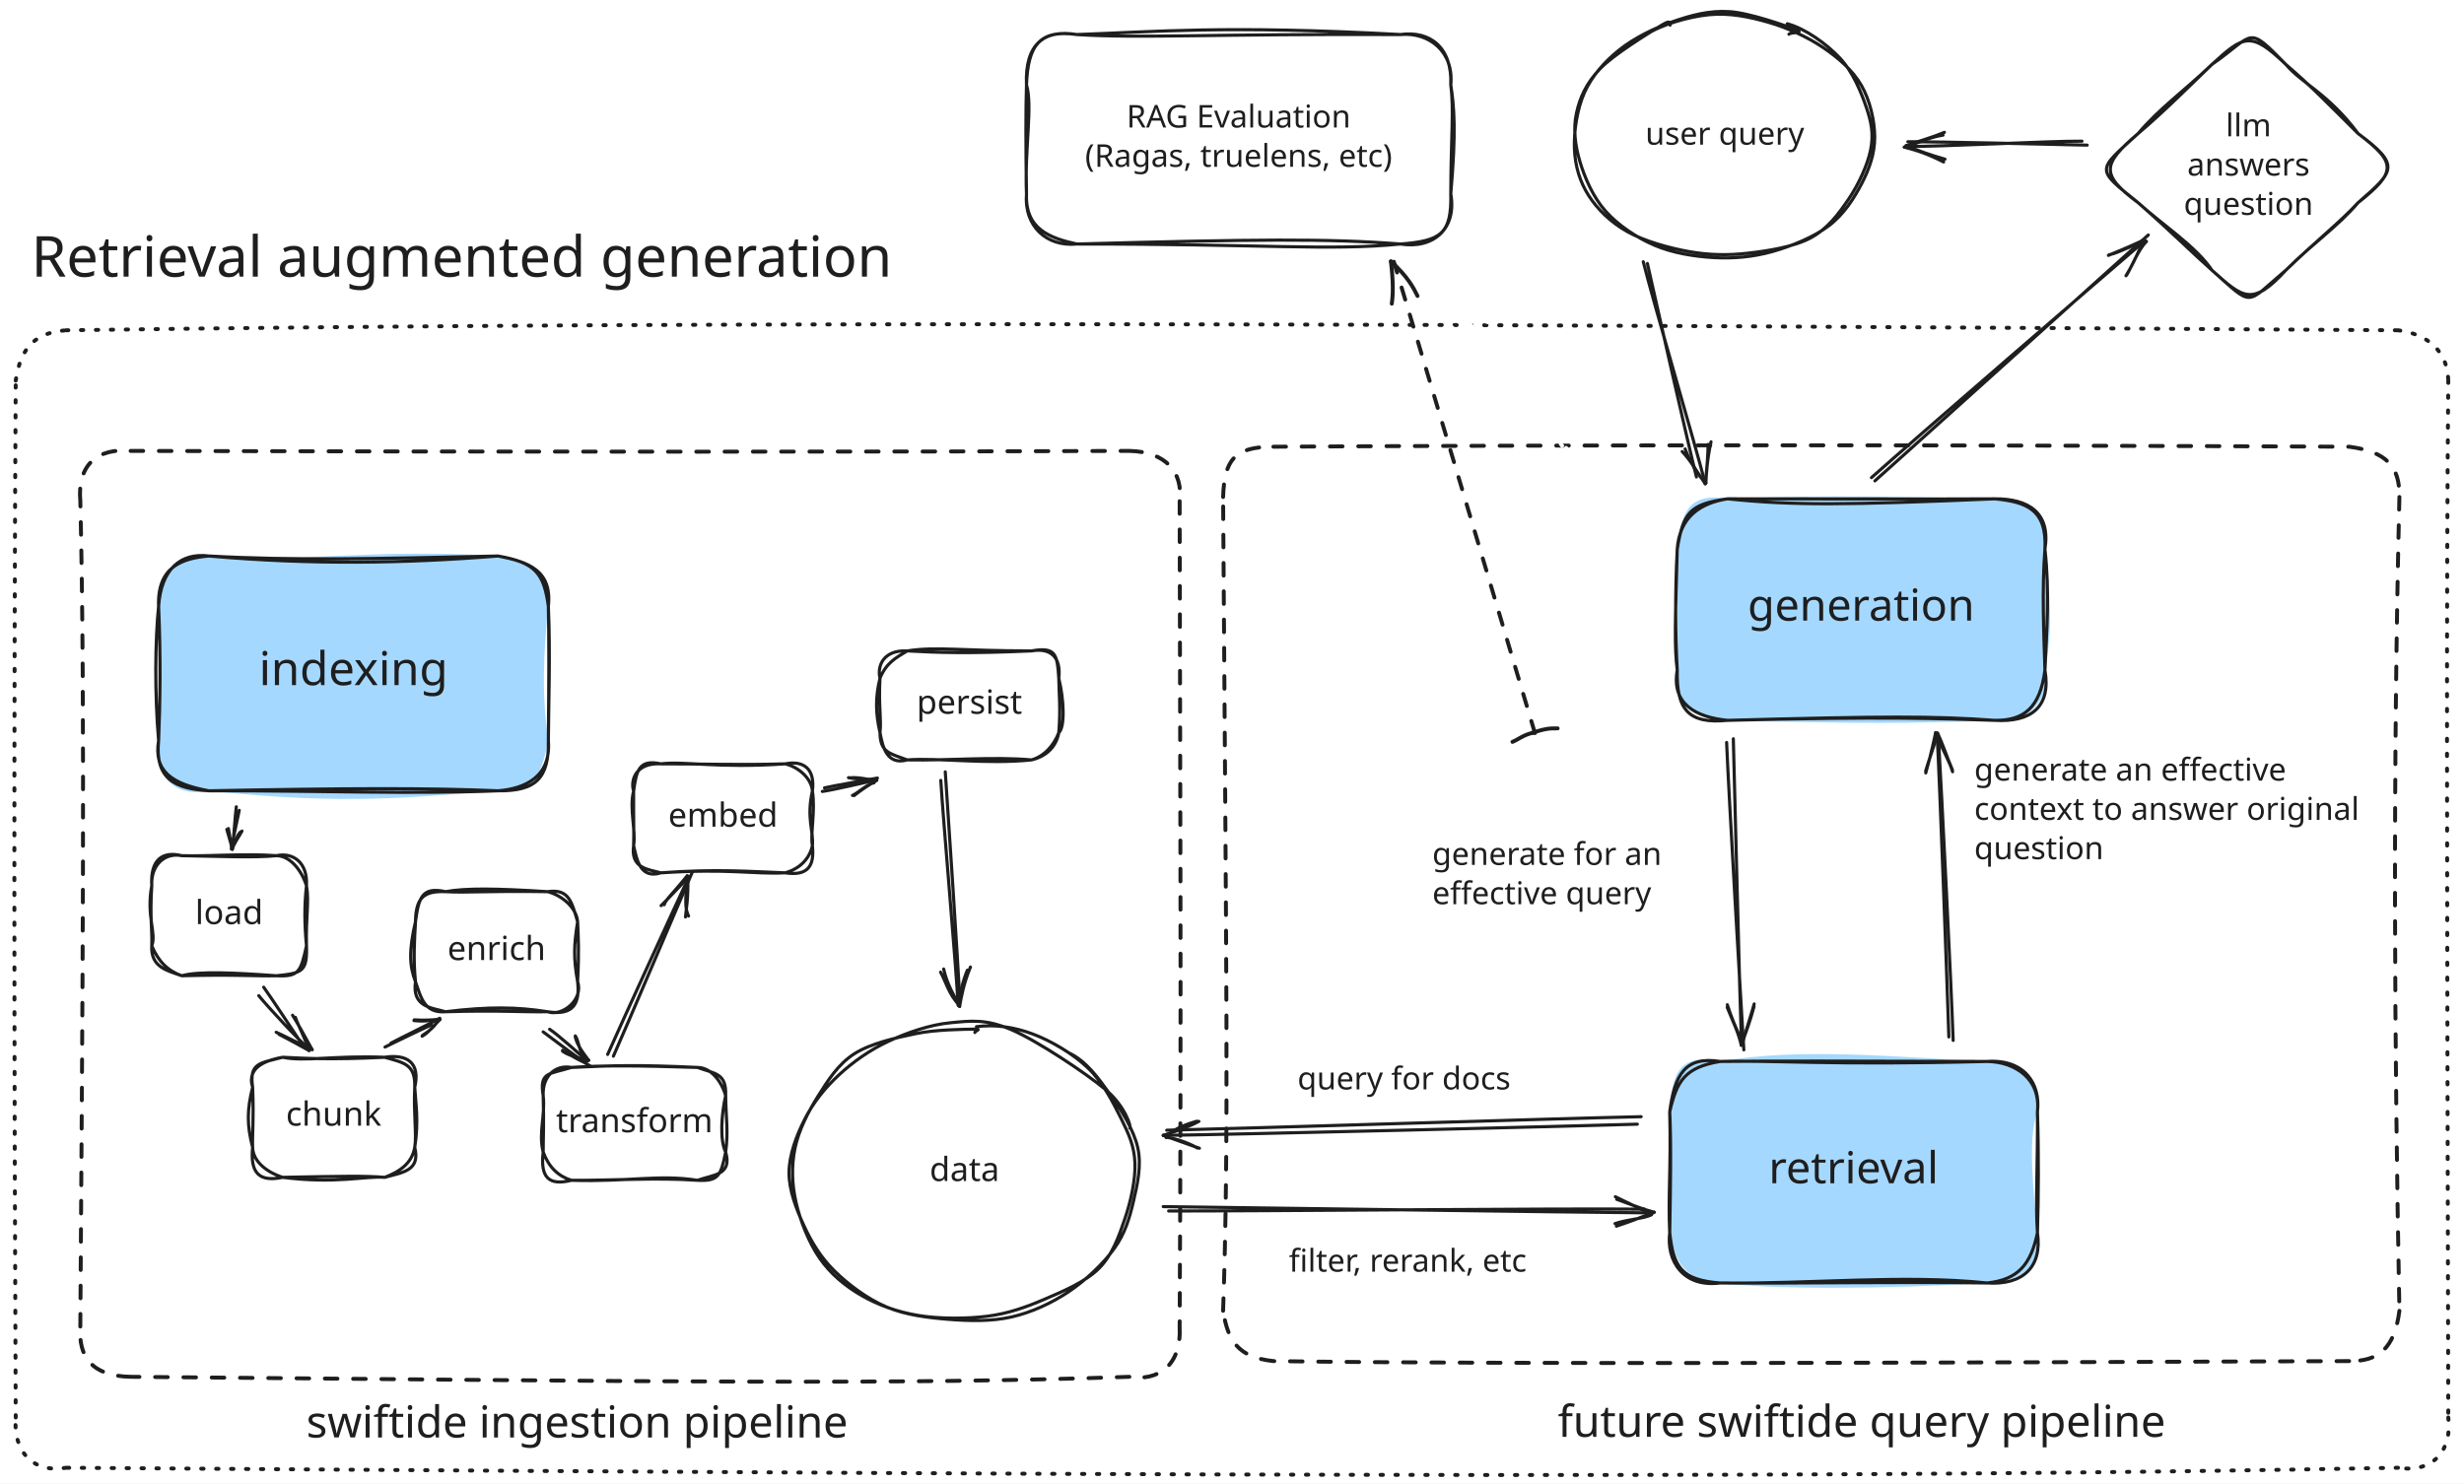
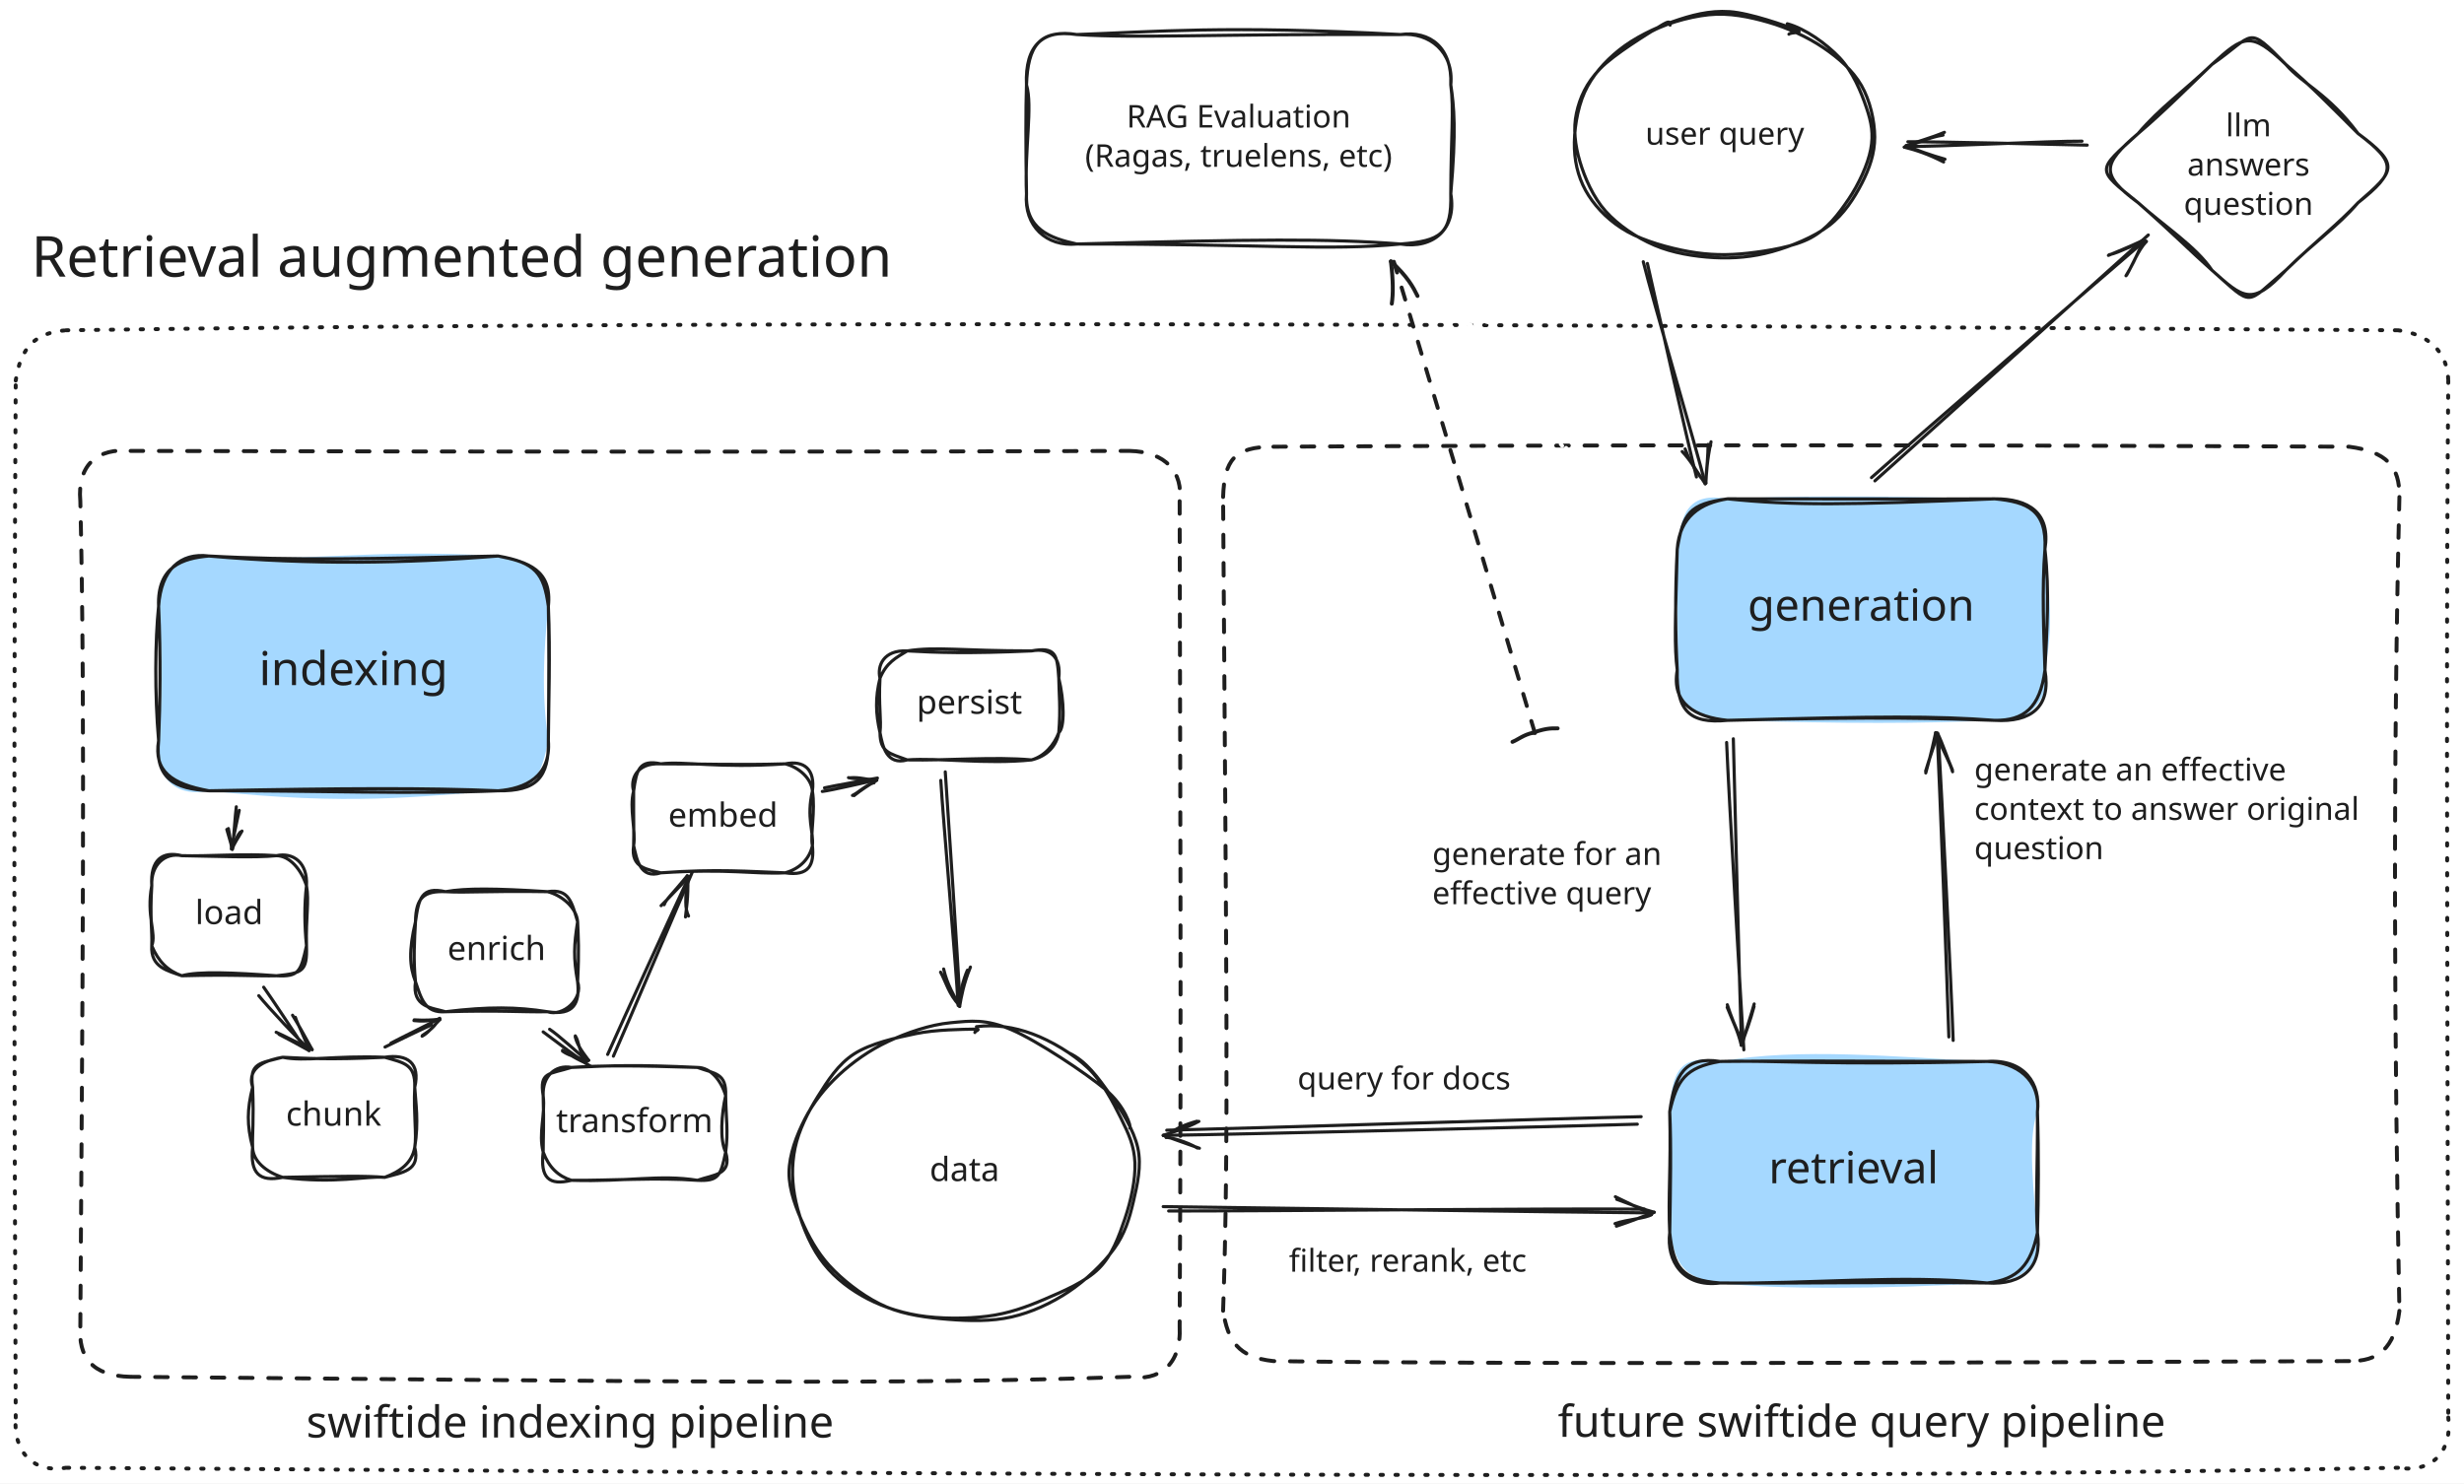
<svg xmlns="http://www.w3.org/2000/svg" version="1.1" viewBox="0 0 1568 944.222" width="1568" height="944.222">
  <defs>
    <style class="style-fonts">
      @font-face {
        font-family: "Virgil";
        src: url("https://excalidraw.com/Virgil.woff2");
      }
      @font-face {
        font-family: "Cascadia";
        src: url("https://excalidraw.com/Cascadia.woff2");
      }
      @font-face {
        font-family: "Assistant";
        src: url("https://excalidraw.com/Assistant-Regular.woff2");
      }
    </style>
  </defs>
  <rect x="0" y="0" width="1568" height="944.222" fill="#ffffff" />
  <g stroke-linecap="round" transform="translate(10 210.2222) rotate(0 774 362)">
    <path d="M32 0 C477.59 -6.27, 924.02 -3.9, 1516 0 M1516 0 C1534.83 2.35, 1547.61 13.27, 1548 32 M1548 32 C1546.77 167.68, 1547.08 307.47, 1548 692 M1548 692 C1550.49 711.71, 1539.48 727.63, 1516 724 M1516 724 C1162.44 730.75, 808.78 729.55, 32 724 M32 724 C10.51 727.71, -1.74 713.13, 0 692 M0 692 C-1.04 466.34, -1.22 239.88, 0 32 M0 32 C3.15 10.96, 12.27 1.5, 32 0" stroke="#1e1e1e" stroke-width="2.5" fill="none" stroke-dasharray="1.5 8" />
  </g>
  <g stroke-linecap="round" transform="translate(100.9289 353.8947) rotate(0 124.0144 74.72662)">
    <path d="M32 0 C89.07 4.72, 133.5 -5.08, 216.03 0 C242.11 1.76, 248.89 15.87, 248.03 32 C245.03 59.28, 243.53 88.69, 248.03 117.45 C244.01 135.98, 240.35 152.08, 216.03 149.45 C164.08 153.02, 122.8 159.09, 32 149.45 C6.91 154.63, -3.09 135.88, 0 117.45 C3.32 80.85, 1.2 47.67, 0 32 C0.19 11.96, 11.95 -4.97, 32 0" stroke="none" stroke-width="0" fill="#a5d8ff" />
    <path d="M32 0 C97.38 5.7, 156.07 4.78, 216.03 0 M32 0 C85.39 2.98, 137.34 1.76, 216.03 0 M216.03 0 C235.18 3.71, 250.52 9.05, 248.03 32 M216.03 0 C239.83 4.18, 245.2 11.07, 248.03 32 M248.03 32 C249.35 61.87, 248.15 94.78, 248.03 117.45 M248.03 32 C248.48 52.5, 248.41 76.91, 248.03 117.45 M248.03 117.45 C248.5 141.04, 240.51 149.75, 216.03 149.45 M248.03 117.45 C249.87 140.51, 233.22 148.1, 216.03 149.45 M216.03 149.45 C170.23 147.52, 120 147.78, 32 149.45 M216.03 149.45 C160.61 151.74, 101.87 149.27, 32 149.45 M32 149.45 C10.2 148.15, -2.46 141.85, 0 117.45 M32 149.45 C8.07 145.07, -3.18 136.9, 0 117.45 M0 117.45 C-2.53 88.27, -2.25 53.58, 0 32 M0 117.45 C0.96 93.59, 1.46 65.12, 0 32 M0 32 C1.58 8.71, 13.8 -2.31, 32 0 M0 32 C-1 6.62, 15.26 1.44, 32 0" stroke="#1e1e1e" stroke-width="2" fill="none" />
  </g>
  <g transform="translate(172.2642 410.0722) rotate(0 52.67905 18.54916)">
    <text x="52.679" y="25.999" font-family="Virgil, Segoe UI Emoji" font-size="29.679px" fill="#1e1e1e" text-anchor="middle" style="white-space: pre;" direction="ltr" dominant-baseline="alphabetic">indexing</text>
  </g>
  <g stroke-linecap="round" transform="translate(1062.556 675.6111) rotate(0 117 70.5)">
    <path d="M32 0 C82.85 -8.99, 143.23 -2.83, 202 0 C224.19 5.21, 237.24 8.64, 234 32 C229.55 44.49, 229.17 63.13, 234 109 C236.98 132.96, 220.94 140.07, 202 141 C136.91 144.97, 65.19 145.21, 32 141 C7.57 138.09, 4.39 127.97, 0 109 C-0.7 73.58, -0.7 49.72, 0 32 C1.29 5.7, 7.07 -4.75, 32 0" stroke="none" stroke-width="0" fill="#a5d8ff" />
    <path d="M32 0 C69.3 -0.43, 111.22 -0.18, 202 0 M32 0 C65.8 -0.93, 101.48 2.57, 202 0 M202 0 C225.83 -1.62, 236.15 14.3, 234 32 M202 0 C220.5 0.41, 236.1 11.41, 234 32 M234 32 C234.25 65.24, 232.67 90.86, 234 109 M234 32 C234.88 59.49, 234.65 85.98, 234 109 M234 109 C237.15 130.63, 224.94 142.5, 202 141 M234 109 C229.86 128.98, 221.9 138.9, 202 141 M202 141 C148.37 135.45, 89.1 141.8, 32 141 M202 141 C141.61 140.16, 84.21 141.37, 32 141 M32 141 C8.21 144.06, -2.26 126.52, 0 109 M32 141 C7.49 139.11, 2.37 130.96, 0 109 M0 109 C-1.14 86.15, 0.89 68.01, 0 32 M0 109 C0.44 80.8, 1 53.74, 0 32 M0 32 C3.13 8.36, 9.8 -3.52, 32 0 M0 32 C4.59 12.1, 9.85 3.8, 32 0" stroke="#1e1e1e" stroke-width="2" fill="none" />
  </g>
  <g transform="translate(1120.882 728.6111) rotate(0 58.67397 17.5)">
    <text x="58.674" y="24.528" font-family="Virgil, Segoe UI Emoji" font-size="28px" fill="#1e1e1e" text-anchor="middle" style="white-space: pre;" direction="ltr" dominant-baseline="alphabetic">retrieval</text>
  </g>
  <g stroke-linecap="round" transform="translate(503.5204 652.4197) rotate(0 110.235 93.80576)">
    <path d="M176.66 17.73 C187.76 22.9, 195.27 33.62, 202.59 43.71 C209.9 53.8, 218.03 66.78, 220.54 78.25 C223.06 89.72, 220.19 101.87, 217.69 112.55 C215.18 123.23, 212.38 132.78, 205.5 142.33 C198.62 151.88, 187.31 162.59, 176.43 169.84 C165.55 177.09, 152.95 182.91, 140.22 185.82 C127.5 188.74, 113.35 188.4, 100.07 187.34 C86.79 186.27, 72.65 184.56, 60.56 179.43 C48.47 174.31, 36.29 165.17, 27.55 156.57 C18.81 147.97, 12.95 138.27, 8.12 127.81 C3.29 117.36, -1.52 105.18, -1.42 93.83 C-1.33 82.49, 3.42 70.07, 8.7 59.74 C13.98 49.42, 21.41 40.07, 30.25 31.86 C39.09 23.64, 49.87 15.99, 61.71 10.44 C73.56 4.89, 88.23 -0.21, 101.33 -1.44 C114.43 -2.67, 123.89 -3.99, 140.31 3.08 C156.74 10.15, 187.36 30.56, 199.88 40.98 C212.41 51.4, 216.58 65.05, 215.47 65.59 M117.86 1.06 C129.71 -0.48, 141.67 1.27, 153.48 5.64 C165.29 10, 179.34 18.33, 188.72 27.26 C198.09 36.18, 204.74 49.12, 209.74 59.19 C214.74 69.27, 218.29 76.99, 218.71 87.69 C219.13 98.39, 216.1 112.18, 212.28 123.4 C208.46 134.61, 204.29 146.43, 195.78 154.96 C187.27 163.48, 173.02 169.48, 161.2 174.54 C149.38 179.61, 138.24 183.62, 124.86 185.34 C111.48 187.06, 94.28 187.07, 80.93 184.87 C67.57 182.67, 55.2 178.2, 44.74 172.16 C34.29 166.12, 25.13 158.52, 18.18 148.6 C11.22 138.69, 5.62 124.37, 3 112.65 C0.37 100.94, 0.11 89.51, 2.42 78.32 C4.74 67.12, 10.62 55.5, 16.9 45.5 C23.19 35.5, 29.72 24.99, 40.13 18.32 C50.55 11.65, 66.74 8.08, 79.39 5.47 C92.04 2.85, 109.81 2.75, 116.05 2.63 C122.29 2.52, 116.39 3.84, 116.85 4.77" stroke="#1e1e1e" stroke-width="2" fill="none" />
  </g>
  <g transform="translate(587.659 733.1453) rotate(0 26.14845 13.2494)">
    <text x="26.148" y="18.57" font-family="Virgil, Segoe UI Emoji" font-size="21.199px" fill="#1e1e1e" text-anchor="middle" style="white-space: pre;" direction="ltr" dominant-baseline="alphabetic">data</text>
  </g>
  <g stroke-linecap="round">
    <g transform="translate(1042.556 713.363) rotate(0 -150.0297 3.303719)">
      <path d="M1.82 -2.59 C-48.46 -1.54, -249.42 4.87, -300.08 6.02 M-0.63 2.18 C-51.44 3.68, -253.03 8.66, -302.33 9.32" stroke="#1e1e1e" stroke-width="2" fill="none" />
    </g>
    <g transform="translate(1042.556 713.363) rotate(0 -150.0297 3.303719)">
      <path d="M-280.87 0.29 C-287.82 2.21, -297.41 5.84, -300.48 10.57 M-279.63 0.39 C-284.56 3.02, -290.23 5.46, -302.25 9.29" stroke="#1e1e1e" stroke-width="2" fill="none" />
    </g>
    <g transform="translate(1042.556 713.363) rotate(0 -150.0297 3.303719)">
      <path d="M-280.52 17.39 C-287.58 13.17, -297.29 10.67, -300.48 10.57 M-279.29 17.49 C-284.4 15.68, -290.16 13.69, -302.25 9.29" stroke="#1e1e1e" stroke-width="2" fill="none" />
    </g>
  </g>
  <mask />
  <g stroke-linecap="round">
    <g transform="translate(743.7048 771.3813) rotate(0 152.4254 0.2832802)">
      <path d="M-0.02 -0.59 C50.14 -0.45, 252.22 -2.36, 302.77 -1.74 M-3.48 -3.38 C47.39 -2.73, 257.36 0.24, 308.05 0.64" stroke="#1e1e1e" stroke-width="2" fill="none" />
    </g>
    <g transform="translate(743.7048 771.3813) rotate(0 152.4254 0.2832802)">
      <path d="M284.04 7.44 C291.5 4.81, 303.62 4.12, 307.24 1.72 M284.92 9.08 C294.57 5.93, 303.03 2.39, 308.98 0.21" stroke="#1e1e1e" stroke-width="2" fill="none" />
    </g>
    <g transform="translate(743.7048 771.3813) rotate(0 152.4254 0.2832802)">
      <path d="M284.24 -9.66 C291.47 -6.05, 303.52 -0.49, 307.24 1.72 M285.11 -8.02 C294.58 -4.49, 302.97 -1.34, 308.98 0.21" stroke="#1e1e1e" stroke-width="2" fill="none" />
    </g>
  </g>
  <mask />
  <g stroke-linecap="round" transform="translate(1002.111 10) rotate(0 95.5 77)">
    <path d="M45.15 12.24 C54.91 5.68, 72.26 0.73, 85.27 -0.62 C98.28 -1.96, 111.06 0.69, 123.2 4.18 C135.35 7.67, 148.3 13.65, 158.16 20.34 C168.03 27.03, 176.95 34.85, 182.4 44.32 C187.86 53.8, 190.85 66.79, 190.9 77.18 C190.95 87.57, 187.55 97.27, 182.7 106.68 C177.85 116.08, 171.32 126.37, 161.8 133.62 C152.27 140.87, 137.75 146.78, 125.56 150.17 C113.36 153.56, 101.13 154.65, 88.65 153.97 C76.18 153.29, 62.19 151.01, 50.69 146.08 C39.19 141.15, 27.53 133.28, 19.63 124.41 C11.73 115.53, 6.38 103.24, 3.29 92.84 C0.2 82.44, -1.05 71.86, 1.09 62.01 C3.23 52.16, 7.31 42.96, 16.12 33.76 C24.93 24.57, 46.51 11.47, 53.94 6.84 C61.37 2.21, 60.24 4.31, 60.68 6 M135.25 5.12 C146.66 8.14, 160.15 17.87, 168.53 26.74 C176.92 35.61, 182.25 48.61, 185.55 58.34 C188.85 68.07, 190.21 75.39, 188.33 85.14 C186.44 94.88, 180.59 107.43, 174.23 116.81 C167.87 126.18, 160.84 135.67, 150.16 141.4 C139.48 147.12, 123.07 149.7, 110.16 151.15 C97.25 152.61, 85.47 152.4, 72.7 150.13 C59.94 147.85, 44.22 143.45, 33.58 137.5 C22.94 131.56, 14.49 123.27, 8.86 114.48 C3.22 105.69, 0.24 95.71, -0.2 84.76 C-0.64 73.82, 1.49 59.3, 6.23 48.82 C10.97 38.33, 18.87 29.35, 28.23 21.84 C37.59 14.33, 50.68 7.84, 62.4 3.77 C74.12 -0.3, 85.48 -3.43, 98.53 -2.58 C111.58 -1.73, 134.38 6.46, 140.67 8.85 C146.97 11.25, 137.44 10.32, 136.3 11.78" stroke="#1e1e1e" stroke-width="2" fill="none" />
  </g>
  <g transform="translate(1046.102 74.55278) rotate(0 51.47995 12.5)">
    <text x="51.48" y="17.52" font-family="Virgil, Segoe UI Emoji" font-size="20px" fill="#1e1e1e" text-anchor="middle" style="white-space: pre;" direction="ltr" dominant-baseline="alphabetic">user query</text>
  </g>
  <g stroke-linecap="round" transform="translate(1067.333 317.5) rotate(0 117 70.5)">
    <path d="M32 0 C73.54 -1.82, 117.2 -2.21, 202 0 C220.52 2.98, 236.63 8.27, 234 32 C234.83 55.26, 240.9 71.88, 234 109 C239.18 127.24, 220.42 145.39, 202 141 C153.91 143.15, 109.24 143.15, 32 141 C11.96 142.29, -4.97 126.73, 0 109 C0.83 88.1, -0.26 75.16, 0 32 C2.5 8.04, 7.55 -4.17, 32 0" stroke="none" stroke-width="0" fill="#a5d8ff" />
    <path d="M32 0 C74.11 4.35, 107.17 4, 202 0 M32 0 C99.34 0.02, 166.54 0.22, 202 0 M202 0 C223.67 -0.15, 237.71 8.93, 234 32 M202 0 C223.1 1.99, 235.23 7.39, 234 32 M234 32 C237.08 60.06, 235.12 83.43, 234 109 M234 32 C231.99 57.07, 233.27 85.82, 234 109 M234 109 C230.86 133.27, 220.45 141.23, 202 141 M234 109 C237.99 132.44, 225.29 142.38, 202 141 M202 141 C163.45 138.15, 130.56 138.35, 32 141 M202 141 C168.22 139.87, 131.33 138.45, 32 141 M32 141 C11.52 138.98, -3.8 130.33, 0 109 M32 141 C7.35 143.41, -0.63 134.43, 0 109 M0 109 C-1.15 88.14, -1.49 60.14, 0 32 M0 109 C-1.89 94.32, -1.27 78.17, 0 32 M0 32 C3.86 8.96, 7.52 3.39, 32 0 M0 32 C1.45 11.37, 14.94 2.66, 32 0" stroke="#1e1e1e" stroke-width="2" fill="none" />
  </g>
  <g transform="translate(1114.837 370.5) rotate(0 69.49596 17.5)">
    <text x="69.496" y="24.528" font-family="Virgil, Segoe UI Emoji" font-size="28px" fill="#1e1e1e" text-anchor="middle" style="white-space: pre;" direction="ltr" dominant-baseline="alphabetic">generation</text>
  </g>
  <g stroke-linecap="round" transform="translate(1337.111 19.00001) rotate(0 93.5 87.5)">
    <path d="M117.5 22 C127.99 34.38, 144.53 40.56, 163.5 66 M117.5 22 C133.78 35.97, 146.48 48.96, 163.5 66 M163.5 66 C190.71 86.26, 186.79 89.73, 163.5 110 M163.5 66 C188.23 84.72, 188.08 90.46, 163.5 110 M163.5 110 C149.94 125.74, 136.79 133.94, 117.5 153 M163.5 110 C151.44 123.05, 136.78 134.31, 117.5 153 M117.5 153 C91.12 175.23, 97.47 176.83, 70.5 153 M117.5 153 C95.95 176.38, 90.28 170.72, 70.5 153 M70.5 153 C60.29 137.76, 39.86 124.86, 23.5 110 M70.5 153 C56.84 140.84, 46.15 129.85, 23.5 110 M23.5 110 C-3.8 88, -2.88 90.1, 23.5 66 M23.5 110 C-0.63 92.1, 0.54 85.57, 23.5 66 M23.5 66 C37.58 49.46, 52.33 39.38, 70.5 22 M23.5 66 C39.49 52.48, 56.72 35.22, 70.5 22 M70.5 22 C90.86 3.39, 95.26 0.61, 117.5 22 M70.5 22 C98.28 2.66, 92.33 -3.66, 117.5 22" stroke="#1e1e1e" stroke-width="2" fill="none" />
  </g>
  <g transform="translate(1390.771 69.25001) rotate(0 40.08996 37.5)">
    <text x="40.09" y="17.52" font-family="Virgil, Segoe UI Emoji" font-size="20px" fill="#1e1e1e" text-anchor="middle" style="white-space: pre;" direction="ltr" dominant-baseline="alphabetic">llm </text>
    <text x="40.09" y="42.52" font-family="Virgil, Segoe UI Emoji" font-size="20px" fill="#1e1e1e" text-anchor="middle" style="white-space: pre;" direction="ltr" dominant-baseline="alphabetic">answers</text>
    <text x="40.09" y="67.52" font-family="Virgil, Segoe UI Emoji" font-size="20px" fill="#1e1e1e" text-anchor="middle" style="white-space: pre;" direction="ltr" dominant-baseline="alphabetic">question</text>
  </g>
  <g stroke-linecap="round">
    <g transform="translate(1046.838 165.1535) rotate(0 17.22358 69.0899)">
      <path d="M1.5 2.54 C6.67 25.8, 27.02 115.75, 32.72 138.43 M-1.12 1.45 C4.79 25.32, 32.23 118.77, 38.19 142.19" stroke="#1e1e1e" stroke-width="2" fill="none" />
    </g>
    <g transform="translate(1046.838 165.1535) rotate(0 17.22358 69.0899)">
      <path d="M25.51 120.59 C29.04 130.04, 34.44 138.18, 38.71 142.36 M23.64 122.25 C28.44 127.21, 32.71 134.49, 38.31 142.76" stroke="#1e1e1e" stroke-width="2" fill="none" />
    </g>
    <g transform="translate(1046.838 165.1535) rotate(0 17.22358 69.0899)">
      <path d="M41.99 116.04 C39.53 127.22, 38.96 137.01, 38.71 142.36 M40.13 117.7 C40.09 123.93, 39.47 132.56, 38.31 142.76" stroke="#1e1e1e" stroke-width="2" fill="none" />
    </g>
  </g>
  <mask />
  <g stroke-linecap="round">
    <g transform="translate(1100.482 472.3333) rotate(0 3.978895 97.72222)">
      <path d="M-1.72 0.25 C-0.44 32.47, 7.23 163.24, 9.23 195.89 M2.54 -2.09 C3.43 30.43, 6.49 157.5, 7.69 191.13" stroke="#1e1e1e" stroke-width="2" fill="none" />
    </g>
    <g transform="translate(1100.482 472.3333) rotate(0 3.978895 97.72222)">
      <path d="M-1.37 168.81 C2.25 177.84, 5.72 184.55, 7.61 192.98 M-1.28 167.18 C1.05 174.35, 3.3 180.34, 8.48 191.2" stroke="#1e1e1e" stroke-width="2" fill="none" />
    </g>
    <g transform="translate(1100.482 472.3333) rotate(0 3.978895 97.72222)">
      <path d="M15.73 168.31 C13.31 177.41, 10.73 184.3, 7.61 192.98 M15.82 166.68 C13.76 174.05, 11.62 180.17, 8.48 191.2" stroke="#1e1e1e" stroke-width="2" fill="none" />
    </g>
  </g>
  <mask />
  <g stroke-linecap="round">
    <g transform="translate(1241.647 661.7778) rotate(0 -5.175819 -95.72222)">
      <path d="M1.28 0.45 C0.23 -31.38, -6.11 -158.71, -8.01 -190.71 M-1.47 -1.77 C-2.53 -34.51, -7.26 -164.2, -8.98 -195.32" stroke="#1e1e1e" stroke-width="2" fill="none" />
    </g>
    <g transform="translate(1241.647 661.7778) rotate(0 -5.175819 -95.72222)">
      <path d="M0.92 -170.56 C-1.18 -177.52, -4.07 -181.34, -9.85 -195.42 M0.83 -171.69 C-2.63 -179.66, -5.25 -188.07, -8.58 -194.94" stroke="#1e1e1e" stroke-width="2" fill="none" />
    </g>
    <g transform="translate(1241.647 661.7778) rotate(0 -5.175819 -95.72222)">
      <path d="M-16.16 -169.8 C-14.19 -177.03, -13 -181.02, -9.85 -195.42 M-16.25 -170.94 C-13.86 -179.04, -10.61 -187.71, -8.58 -194.94" stroke="#1e1e1e" stroke-width="2" fill="none" />
    </g>
  </g>
  <mask />
  <g stroke-linecap="round">
    <g transform="translate(1190.773 305.3333) rotate(0 88.04505 -77.82819)">
      <path d="M2.34 0.74 C31.51 -25.3, 146.93 -129.49, 176.32 -155.76 M0.16 -1.33 C28.87 -26.94, 144.52 -126.68, 174.21 -152.19" stroke="#1e1e1e" stroke-width="2" fill="none" />
    </g>
    <g transform="translate(1190.773 305.3333) rotate(0 88.04505 -77.82819)">
      <path d="M162.52 -130.21 C166.11 -136.16, 169.54 -145.66, 175.08 -151.66 M162.12 -129.81 C165.53 -135.36, 167.93 -140.05, 173.31 -152.49" stroke="#1e1e1e" stroke-width="2" fill="none" />
    </g>
    <g transform="translate(1190.773 305.3333) rotate(0 88.04505 -77.82819)">
      <path d="M151.36 -143.17 C158.82 -144.74, 166.11 -149.75, 175.08 -151.66 M150.95 -142.77 C156.95 -145.41, 161.91 -147.14, 173.31 -152.49" stroke="#1e1e1e" stroke-width="2" fill="none" />
    </g>
  </g>
  <mask />
  <g stroke-linecap="round">
    <g transform="translate(1327.985 92.4872) rotate(0 -58.24426 -0.5279832)">
      <path d="M0.23 -0.11 C-19.14 -0.61, -94.41 -2.32, -113.89 -2.27 M-3.08 -2.63 C-22.81 -2.83, -95.48 1.04, -114.72 0.7" stroke="#1e1e1e" stroke-width="2" fill="none" />
    </g>
    <g transform="translate(1327.985 92.4872) rotate(0 -58.24426 -0.5279832)">
      <path d="M-91.49 -6.49 C-101.2 -4.96, -108.4 -0.86, -116.15 1.17 M-90.62 -8.27 C-99.24 -4.64, -108.77 -2.12, -115.03 0.24" stroke="#1e1e1e" stroke-width="2" fill="none" />
    </g>
    <g transform="translate(1327.985 92.4872) rotate(0 -58.24426 -0.5279832)">
      <path d="M-91.13 10.61 C-101.02 5.58, -108.36 3.13, -116.15 1.17 M-90.27 8.83 C-99.03 6.41, -108.69 2.9, -115.03 0.24" stroke="#1e1e1e" stroke-width="2" fill="none" />
    </g>
  </g>
  <mask />
  <g transform="translate(194.9145 890.4105) rotate(0 169.2179 17.5)">
-     <text x="0" y="24.528" font-family="Virgil, Segoe UI Emoji" font-size="28px" fill="#1e1e1e" text-anchor="start" style="white-space: pre;" direction="ltr" dominant-baseline="alphabetic">swiftide ingestion pipeline</text>
+     <text x="0" y="24.528" font-family="Virgil, Segoe UI Emoji" font-size="28px" fill="#1e1e1e" text-anchor="start" style="white-space: pre;" direction="ltr" dominant-baseline="alphabetic">swiftide indexing pipeline</text>
  </g>
  <g stroke-linecap="round" transform="translate(51.11111 287) rotate(0 349.7842 294.6667)">
    <path d="M32 0 C282.31 0.69, 530.09 0.64, 667.57 0 M667.57 0 C691.04 0.48, 701.83 13.81, 699.57 32 M699.57 32 C699.81 193.04, 700.75 354.29, 699.57 557.33 M699.57 557.33 C700.88 582.35, 685.76 592.27, 667.57 589.33 M667.57 589.33 C523.37 594.42, 378.19 592.45, 32 589.33 M32 589.33 C6.94 588.87, -1.3 576.21, 0 557.33 M0 557.33 C1.27 358.86, 3.2 161.91, 0 32 M0 32 C-2.1 8.36, 11.52 -2.02, 32 0" stroke="#1e1e1e" stroke-width="2.5" fill="none" stroke-dasharray="8 10" />
  </g>
  <g stroke-linecap="round" transform="translate(778.3333 284.3333) rotate(0 374.2778 291)">
    <path d="M32 0 C232.68 -1.09, 436.5 -1.28, 716.56 0 M716.56 0 C740.15 3.15, 748.85 12.27, 748.56 32 M748.56 32 C744.33 206.1, 745.35 383.14, 748.56 550 M748.56 550 C745.42 574.27, 735.01 582.23, 716.56 582 M716.56 582 C452.27 583.03, 185.54 584.14, 32 582 M32 582 C9.36 579.54, 3.06 569.07, 0 550 M0 550 C3.69 444.14, 2.02 336.93, 0 32 M0 32 C0.86 8.64, 6.87 0, 32 0" stroke="#1e1e1e" stroke-width="2.5" fill="none" stroke-dasharray="8 10" />
  </g>
  <g transform="translate(991.3333 890) rotate(0 199.2059 17.5)">
    <text x="0" y="24.528" font-family="Virgil, Segoe UI Emoji" font-size="28px" fill="#1e1e1e" text-anchor="start" style="white-space: pre;" direction="ltr" dominant-baseline="alphabetic">future swiftide query pipeline</text>
  </g>
  <g transform="translate(19.88889 144.5556) rotate(0 278.4059 22.5)">
    <text x="0" y="31.536" font-family="Virgil, Segoe UI Emoji" font-size="36px" fill="#1e1e1e" text-anchor="start" style="white-space: pre;" direction="ltr" dominant-baseline="alphabetic">Retrieval augmented generation</text>
  </g>
  <g transform="translate(1256.333 479.3333) rotate(0 129.6399 37.5)">
    <text x="0" y="17.52" font-family="Virgil, Segoe UI Emoji" font-size="20px" fill="#1e1e1e" text-anchor="start" style="white-space: pre;" direction="ltr" dominant-baseline="alphabetic">generate an effective</text>
    <text x="0" y="42.52" font-family="Virgil, Segoe UI Emoji" font-size="20px" fill="#1e1e1e" text-anchor="start" style="white-space: pre;" direction="ltr" dominant-baseline="alphabetic">context to answer original</text>
    <text x="0" y="67.52" font-family="Virgil, Segoe UI Emoji" font-size="20px" fill="#1e1e1e" text-anchor="start" style="white-space: pre;" direction="ltr" dominant-baseline="alphabetic">question</text>
  </g>
  <g transform="translate(825.6667 675.8889) rotate(0 71.97993 12.5)">
    <text x="0" y="17.52" font-family="Virgil, Segoe UI Emoji" font-size="20px" fill="#1e1e1e" text-anchor="start" style="white-space: pre;" direction="ltr" dominant-baseline="alphabetic">query for docs</text>
  </g>
  <g transform="translate(820.2222 791.8889) rotate(0 86.65993 12.5)">
    <text x="0" y="17.52" font-family="Virgil, Segoe UI Emoji" font-size="20px" fill="#1e1e1e" text-anchor="start" style="white-space: pre;" direction="ltr" dominant-baseline="alphabetic">filter, rerank, etc</text>
  </g>
  <g stroke-linecap="round">
    <g transform="translate(1057.671 368.6548) rotate(0 -62.22222 -83.33333)">
      <path d="M-0.87 -1.28 C-21.04 -28.49, -102.57 -136.87, -123.53 -164.09" stroke="#ffffff" stroke-width="2.5" fill="none" stroke-dasharray="1.5 8" />
    </g>
    <g transform="translate(1057.671 368.6548) rotate(0 -62.22222 -83.33333)">
      <path d="M-103.42 -149.9 C-105.04 -155.03, -109.83 -157.74, -123.41 -162.36" stroke="#ffffff" stroke-width="2.5" fill="none" stroke-dasharray="1.5 6" />
    </g>
    <g transform="translate(1057.671 368.6548) rotate(0 -62.22222 -83.33333)">
      <path d="M-117.04 -139.56 C-115.77 -146.82, -117.7 -151.7, -123.41 -162.36" stroke="#ffffff" stroke-width="2.5" fill="none" stroke-dasharray="1.5 6" />
    </g>
  </g>
  <mask />
  <g stroke-linecap="round">
    <g transform="translate(1053.226 357.5437) rotate(0 -96.66667 -114.4444)">
      <path d="M0.92 2.58 C-31.53 -35.02, -162.82 -188.28, -195.53 -226.84" stroke="#ffffff" stroke-width="2.5" fill="none" stroke-dasharray="1.5 8" />
    </g>
    <g transform="translate(1053.226 357.5437) rotate(0 -96.66667 -114.4444)">
      <path d="M-171.94 -216.08 C-178.1 -219.2, -185.3 -219.33, -194.62 -225.99" stroke="#ffffff" stroke-width="2.5" fill="none" stroke-dasharray="1.5 6" />
    </g>
    <g transform="translate(1053.226 357.5437) rotate(0 -96.66667 -114.4444)">
      <path d="M-184.95 -204.98 C-187.56 -211.12, -191.27 -214.25, -194.62 -225.99" stroke="#ffffff" stroke-width="2.5" fill="none" stroke-dasharray="1.5 6" />
    </g>
  </g>
  <mask />
  <g stroke-linecap="round">
    <g transform="translate(1058.782 358.6548) rotate(0 -66.11111 -82.77778)">
      <path d="M-2.2 2.05 C-24.72 -25.94, -112.97 -137.67, -134.24 -165.39" stroke="#ffffff" stroke-width="2.5" fill="none" stroke-dasharray="1.5 8" />
    </g>
    <g transform="translate(1058.782 358.6548) rotate(0 -66.11111 -82.77778)">
      <path d="M-111.58 -153.58 C-120.1 -154.98, -126.35 -160.28, -133.64 -167.01" stroke="#ffffff" stroke-width="2.5" fill="none" stroke-dasharray="1.5 6" />
    </g>
    <g transform="translate(1058.782 358.6548) rotate(0 -66.11111 -82.77778)">
      <path d="M-125.06 -143.05 C-129.19 -147.85, -130.96 -156.65, -133.64 -167.01" stroke="#ffffff" stroke-width="2.5" fill="none" stroke-dasharray="1.5 6" />
    </g>
  </g>
  <mask />
  <g stroke-linecap="round">
    <g transform="translate(978.7817 466.4325) rotate(0 -47.11167 -150.5556)">
      <path d="M-2.02 0.16 C-16.95 -50.15, -76.62 -249.76, -91.79 -299.83" stroke="#1e1e1e" stroke-width="2.5" fill="none" stroke-dasharray="8 10" />
    </g>
    <g transform="translate(978.7817 466.4325) rotate(0 -47.11167 -150.5556)">
      <path d="M-16.3 5.76 C-12.55 4.25, -9.6 1.44, -3.41 -0.01" stroke="#1e1e1e" stroke-width="2.5" fill="none" />
    </g>
    <g transform="translate(978.7817 466.4325) rotate(0 -47.11167 -150.5556)">
      <path d="M12.44 -2.83 C9.89 -2.65, 6.47 -3.55, -3.41 -0.01" stroke="#1e1e1e" stroke-width="2.5" fill="none" />
    </g>
    <g transform="translate(978.7817 466.4325) rotate(0 -47.11167 -150.5556)">
      <path d="M-76.73 -278.06 C-79.39 -283.49, -83.01 -290.4, -93.66 -300.06" stroke="#1e1e1e" stroke-width="2.5" fill="none" />
    </g>
    <g transform="translate(978.7817 466.4325) rotate(0 -47.11167 -150.5556)">
      <path d="M-93.1 -273.14 C-92.17 -279.54, -92.17 -287.54, -93.66 -300.06" stroke="#1e1e1e" stroke-width="2.5" fill="none" />
    </g>
  </g>
  <mask />
  <g stroke-linecap="round" transform="translate(653.2262 21.98811) rotate(0 135 66.66667)">
    <path d="M32 0 C80.6 -1.67, 127.02 -6.06, 238 0 M32 0 C73.53 2.56, 116.23 -0.5, 238 0 M238 0 C256.57 -1.64, 272.06 11.21, 270 32 M238 0 C256.92 -2.65, 270.98 8.34, 270 32 M270 32 C272.1 45.67, 273.56 60.9, 270 101.33 M270 32 C272.11 47.99, 270.11 64.52, 270 101.33 M270 101.33 C273.99 123.92, 258.62 136.64, 238 133.33 M270 101.33 C270.61 126.87, 263.77 131.37, 238 133.33 M238 133.33 C192.94 137.8, 148.84 133.2, 32 133.33 M238 133.33 C191.45 129.75, 145.94 130.28, 32 133.33 M32 133.33 C12.8 135.21, -1.71 122, 0 101.33 M32 133.33 C14.87 129.54, -0.93 123.85, 0 101.33 M0 101.33 C-1.28 72.35, 4.06 45.83, 0 32 M0 101.33 C-0.5 72.23, -0.5 47.25, 0 32 M0 32 C0.92 7.12, 8.1 -3.39, 32 0 M0 32 C-1.13 6.42, 10.91 -3.55, 32 0" stroke="#1e1e1e" stroke-width="2" fill="none" />
  </g>
  <g transform="translate(679.5563 63.65478) rotate(0 108.6699 25)">
    <text x="108.67" y="17.52" font-family="Virgil, Segoe UI Emoji" font-size="20px" fill="#1e1e1e" text-anchor="middle" style="white-space: pre;" direction="ltr" dominant-baseline="alphabetic">RAG Evaluation</text>
    <text x="108.67" y="42.52" font-family="Virgil, Segoe UI Emoji" font-size="20px" fill="#1e1e1e" text-anchor="middle" style="white-space: pre;" direction="ltr" dominant-baseline="alphabetic">(Ragas, truelens, etc)</text>
  </g>
  <g transform="translate(911.4444 533) rotate(0 79.81992 25)">
    <text x="0" y="17.52" font-family="Virgil, Segoe UI Emoji" font-size="20px" fill="#1e1e1e" text-anchor="start" style="white-space: pre;" direction="ltr" dominant-baseline="alphabetic">generate for an</text>
    <text x="0" y="42.52" font-family="Virgil, Segoe UI Emoji" font-size="20px" fill="#1e1e1e" text-anchor="start" style="white-space: pre;" direction="ltr" dominant-baseline="alphabetic"> effective query</text>
  </g>
  <g stroke-linecap="round" transform="translate(96.57548 544.642) rotate(0 49.22888 38.21716)">
    <path d="M19.11 0 C36.02 0.51, 59.07 -1.48, 79.35 0 M19.11 0 C40.41 0.33, 65.51 1.42, 79.35 0 M79.35 0 C89.99 -2.3, 99.31 4.35, 98.46 19.11 M79.35 0 C87.72 0, 95.15 8.78, 98.46 19.11 M98.46 19.11 C97.03 31.63, 97.18 44.13, 98.46 57.33 M98.46 19.11 C100.29 29, 97.94 39.29, 98.46 57.33 M98.46 57.33 C98.98 73.72, 95.95 74.73, 79.35 76.43 M98.46 57.33 C94.84 73.97, 93.54 77.14, 79.35 76.43 M79.35 76.43 C52.49 74.48, 29.65 73.4, 19.11 76.43 M79.35 76.43 C67.15 76.77, 51.97 75.5, 19.11 76.43 M19.11 76.43 C10.02 73.14, -0.81 71.09, 0 57.33 M19.11 76.43 C10.42 73.35, 4.25 67.52, 0 57.33 M0 57.33 C3.14 49.5, -3.65 38.5, 0 19.11 M0 57.33 C0.43 47.59, -1.31 39.7, 0 19.11 M0 19.11 C-0.98 2.68, 6.58 -3.09, 19.11 0 M0 19.11 C-0.65 5.8, 8.42 -2.16, 19.11 0" stroke="#1e1e1e" stroke-width="2" fill="none" />
  </g>
  <g transform="translate(124.0528 569.6097) rotate(0 21.75153 13.2494)">
    <text x="21.752" y="18.57" font-family="Virgil, Segoe UI Emoji" font-size="21.199px" fill="#1e1e1e" text-anchor="middle" style="white-space: pre;" direction="ltr" dominant-baseline="alphabetic">load</text>
  </g>
  <g stroke-linecap="round" transform="translate(264.4012 567.541) rotate(0 51.58433 38.21716)">
    <path d="M19.11 0 C32.04 -2.3, 50.63 -2.11, 84.06 0 M19.11 0 C33.44 0.81, 44.66 -0.62, 84.06 0 M84.06 0 C97.66 -2.02, 99.37 6.37, 103.17 19.11 M84.06 0 C93.49 2.41, 102.54 10.46, 103.17 19.11 M103.17 19.11 C100.81 34.15, 100.46 42.06, 103.17 57.33 M103.17 19.11 C103.58 28.87, 104.19 37.15, 103.17 57.33 M103.17 57.33 C107.03 68.36, 93.66 79.83, 84.06 76.43 M103.17 57.33 C104.62 70.77, 101.08 79.1, 84.06 76.43 M84.06 76.43 C64.58 73.35, 46.6 73.07, 19.11 76.43 M84.06 76.43 C66.98 76.71, 53.43 75.4, 19.11 76.43 M19.11 76.43 C5.56 77.46, 3.52 67.38, 0 57.33 M19.11 76.43 C10.62 73.89, -2.39 73.67, 0 57.33 M0 57.33 C-3.77 47.61, -4.38 37.76, 0 19.11 M0 57.33 C-1.46 43.28, -0.66 30.78, 0 19.11 M0 19.11 C0.21 3.28, 5.81 -0.5, 19.11 0 M0 19.11 C2.05 4.21, 3.81 -3.42, 19.11 0" stroke="#1e1e1e" stroke-width="2" fill="none" />
  </g>
  <g transform="translate(287.8135 592.5087) rotate(0 28.17209 13.2494)">
    <text x="28.172" y="18.57" font-family="Virgil, Segoe UI Emoji" font-size="21.199px" fill="#1e1e1e" text-anchor="middle" style="white-space: pre;" direction="ltr" dominant-baseline="alphabetic">enrich</text>
  </g>
  <g stroke-linecap="round" transform="translate(345.6642 679.4248) rotate(0 58.06182 35.9206)">
    <path d="M17.96 0 C44.15 -1.27, 60.41 -1.78, 98.16 0 M17.96 0 C37.67 -1.37, 59.92 -1.23, 98.16 0 M98.16 0 C106.34 0, 113.24 8.09, 116.12 17.96 M98.16 0 C109.51 4.1, 116.66 3.56, 116.12 17.96 M116.12 17.96 C113.47 29.29, 112.25 46.34, 116.12 53.88 M116.12 17.96 C116.26 31.69, 117.93 40.9, 116.12 53.88 M116.12 53.88 C112.98 69.25, 111.4 72.46, 98.16 71.84 M116.12 53.88 C120.4 68.52, 108.47 68.18, 98.16 71.84 M98.16 71.84 C73.95 67.93, 54.13 72.93, 17.96 71.84 M98.16 71.84 C72.16 69.93, 42.1 72.09, 17.96 71.84 M17.96 71.84 C9.51 69.16, 3.7 63.64, 0 53.88 M17.96 71.84 C3.6 75.44, -1.94 70.15, 0 53.88 M0 53.88 C-3.11 41.76, 1.47 30.29, 0 17.96 M0 53.88 C-0.03 44.44, 0.57 37.16, 0 17.96 M0 17.96 C-0.56 5.49, 7.77 -1.88, 17.96 0 M0 17.96 C-2.56 2.56, 3.78 4.5, 17.96 0" stroke="#1e1e1e" stroke-width="2" fill="none" />
  </g>
  <g transform="translate(353.1349 702.096) rotate(0 50.5911 13.2494)">
    <text x="50.591" y="18.57" font-family="Virgil, Segoe UI Emoji" font-size="21.199px" fill="#1e1e1e" text-anchor="middle" style="white-space: pre;" direction="ltr" dominant-baseline="alphabetic">transform</text>
  </g>
  <g stroke-linecap="round" transform="translate(403.2155 486.1847) rotate(0 56.88409 34.68399)">
    <path d="M17.34 0 C32.4 -1.87, 53.44 2.95, 96.43 0 M17.34 0 C42.57 -0.1, 65.04 0.91, 96.43 0 M96.43 0 C105.11 2.1, 113.22 9.34, 113.77 17.34 M96.43 0 C108.52 -2.43, 115.58 3.53, 113.77 17.34 M113.77 17.34 C109.85 34.46, 114.62 42.88, 113.77 52.03 M113.77 17.34 C115.79 29.76, 112.29 45.58, 113.77 52.03 M113.77 52.03 C115.03 64.2, 111.71 71.68, 96.43 69.37 M113.77 52.03 C112.1 59.92, 106.24 66.66, 96.43 69.37 M96.43 69.37 C75.82 70.36, 61.11 66.52, 17.34 69.37 M96.43 69.37 C73.61 68.58, 53.36 66.72, 17.34 69.37 M17.34 69.37 C9.48 67.16, -2.08 66.72, 0 52.03 M17.34 69.37 C3.84 73.66, 1.9 60.08, 0 52.03 M0 52.03 C1.56 42.42, -2.91 28.41, 0 17.34 M0 52.03 C0.28 43.02, -0.11 36.85, 0 17.34 M0 17.34 C1.79 3.91, 3.56 -2.98, 17.34 0 M0 17.34 C-2.21 10.28, 1.51 -0.9, 17.34 0" stroke="#1e1e1e" stroke-width="2" fill="none" />
  </g>
  <g transform="translate(430.3912 507.6193) rotate(0 29.70837 13.2494)">
    <text x="29.708" y="18.57" font-family="Virgil, Segoe UI Emoji" font-size="21.199px" fill="#1e1e1e" text-anchor="middle" style="white-space: pre;" direction="ltr" dominant-baseline="alphabetic">embed</text>
  </g>
  <g stroke-linecap="round" transform="translate(160.7615 672.9473) rotate(0 51.58433 38.21716)">
    <path d="M19.11 0 C33.28 2.96, 51.29 -1.2, 84.06 0 M19.11 0 C32.96 0.66, 49.16 1.71, 84.06 0 M84.06 0 C96.25 3.56, 103.63 4.26, 103.17 19.11 M84.06 0 C98.62 -2.25, 106.77 3.72, 103.17 19.11 M103.17 19.11 C103.75 29.04, 105.8 40.91, 103.17 57.33 M103.17 19.11 C102.33 35.77, 104.54 49.33, 103.17 57.33 M103.17 57.33 C106.89 72.38, 95.35 73.25, 84.06 76.43 M103.17 57.33 C101.42 67.36, 93.82 72.76, 84.06 76.43 M84.06 76.43 C71.11 75.41, 53.74 80.78, 19.11 76.43 M84.06 76.43 C71.69 75.42, 57.65 75.66, 19.11 76.43 M19.11 76.43 C4.29 79.57, -1.69 73.8, 0 57.33 M19.11 76.43 C8.27 72.92, 0.16 65.85, 0 57.33 M0 57.33 C-3.73 43.16, -3.57 33.16, 0 19.11 M0 57.33 C-0.32 49.14, 0.85 40.52, 0 19.11 M0 19.11 C-2.22 3.39, 4.45 3.91, 19.11 0 M0 19.11 C-4.27 5.47, 10.56 1.52, 19.11 0" stroke="#1e1e1e" stroke-width="2" fill="none" />
  </g>
  <g transform="translate(185.6676 697.9151) rotate(0 26.67819 13.2494)">
    <text x="26.678" y="18.57" font-family="Virgil, Segoe UI Emoji" font-size="21.199px" fill="#1e1e1e" text-anchor="middle" style="white-space: pre;" direction="ltr" dominant-baseline="alphabetic">chunk</text>
  </g>
  <g stroke-linecap="round" transform="translate(559.9994 414.3036) rotate(0 56.88409 34.68399)">
    <path d="M17.34 0 C36.15 -2.92, 51.57 0.04, 96.43 0 M17.34 0 C35.63 1.05, 56.52 1.78, 96.43 0 M96.43 0 C108.45 -2.11, 115.35 3.82, 113.77 17.34 M96.43 0 C111.59 -2.65, 112.77 1.74, 113.77 17.34 M113.77 17.34 C117.29 31.74, 117.64 48.93, 113.77 52.03 M113.77 17.34 C113.85 26.57, 115.08 36.35, 113.77 52.03 M113.77 52.03 C112.32 60.4, 106.47 67.01, 96.43 69.37 M113.77 52.03 C110.78 59.91, 104.69 67.06, 96.43 69.37 M96.43 69.37 C67.82 72.34, 37.25 67.88, 17.34 69.37 M96.43 69.37 C72.52 67.2, 43.88 69.87, 17.34 69.37 M17.34 69.37 C4.09 73.1, 1.65 60.54, 0 52.03 M17.34 69.37 C5.94 65.16, 0.15 64.65, 0 52.03 M0 52.03 C-2.78 39.85, -3.08 29.84, 0 17.34 M0 52.03 C0.99 43.36, -1.01 35.08, 0 17.34 M0 17.34 C-1.92 9.7, 2.06 -0.78, 17.34 0 M0 17.34 C4.19 7.3, 10.18 4.39, 17.34 0" stroke="#1e1e1e" stroke-width="2" fill="none" />
  </g>
  <g transform="translate(581.4962 435.7382) rotate(0 35.38728 13.2494)">
    <text x="35.387" y="18.57" font-family="Virgil, Segoe UI Emoji" font-size="21.199px" fill="#1e1e1e" text-anchor="middle" style="white-space: pre;" direction="ltr" dominant-baseline="alphabetic">persist</text>
  </g>
  <g stroke-linecap="round">
    <g transform="translate(151.004 514.2103) rotate(0 -1.624047 12.77778)">
      <path d="M-0.63 -0.69 C-1.23 3.44, -2.37 20.57, -2.99 24.95 M1.24 1.56 C0.45 5.83, -3.25 21.95, -3.8 26.17" stroke="#1e1e1e" stroke-width="2" fill="none" />
    </g>
    <g transform="translate(151.004 514.2103) rotate(0 -1.624047 12.77778)">
      <path d="M-6.66 13.74 C-5.81 16.72, -4.42 21.48, -3.13 25.99 M-5.67 13.15 C-4.58 18.04, -4.4 22.79, -3.16 26.37" stroke="#1e1e1e" stroke-width="2" fill="none" />
    </g>
    <g transform="translate(151.004 514.2103) rotate(0 -1.624047 12.77778)">
      <path d="M2 15.35 C-0.2 17.72, -1.85 21.91, -3.13 25.99 M2.99 14.76 C0.71 18.98, -2.48 23.1, -3.16 26.37" stroke="#1e1e1e" stroke-width="2" fill="none" />
    </g>
  </g>
  <mask />
  <g stroke-linecap="round">
    <g transform="translate(167.1963 629.7659) rotate(0 13.67903 17.22222)">
      <path d="M0.6 -1.42 C4.96 4.59, 20.58 28.22, 24.7 34.45 M-2.52 3.99 C2.8 10.62, 24.06 33.54, 29.66 38.08" stroke="#1e1e1e" stroke-width="2" fill="none" />
    </g>
    <g transform="translate(167.1963 629.7659) rotate(0 13.67903 17.22222)">
      <path d="M8.54 27.25 C14.48 29.88, 20.5 33.25, 31.44 38.31 M10.34 28.58 C14.34 30.58, 20.53 33.97, 29.48 38.9" stroke="#1e1e1e" stroke-width="2" fill="none" />
    </g>
    <g transform="translate(167.1963 629.7659) rotate(0 13.67903 17.22222)">
      <path d="M18.98 16.42 C22.27 21.75, 25.71 27.8, 31.44 38.31 M20.78 17.74 C22.24 22.37, 25.85 28.45, 29.48 38.9" stroke="#1e1e1e" stroke-width="2" fill="none" />
    </g>
  </g>
  <mask />
  <g stroke-linecap="round">
    <g transform="translate(247.6706 666.4325) rotate(0 14.44444 -7.777778)">
      <path d="M-2.66 0 C1.72 -2.11, 21.68 -11.91, 26.87 -14.09 M1.09 -2.47 C6.3 -5.27, 27.95 -15.84, 32.18 -18.3" stroke="#1e1e1e" stroke-width="2" fill="none" />
    </g>
    <g transform="translate(247.6706 666.4325) rotate(0 14.44444 -7.777778)">
      <path d="M21.12 -7.36 C25.6 -10.19, 29.75 -13.67, 31.31 -17.65 M20.94 -6.9 C24.62 -8.9, 26.43 -11.52, 32.29 -17.55" stroke="#1e1e1e" stroke-width="2" fill="none" />
    </g>
    <g transform="translate(247.6706 666.4325) rotate(0 14.44444 -7.777778)">
      <path d="M15.92 -17.3 C22.02 -16.89, 27.84 -17.18, 31.31 -17.65 M15.74 -16.84 C20.8 -16.32, 23.92 -16.44, 32.29 -17.55" stroke="#1e1e1e" stroke-width="2" fill="none" />
    </g>
  </g>
  <mask />
  <g stroke-linecap="round">
    <g transform="translate(347.6706 655.3214) rotate(0 14.44444 10.55556)">
      <path d="M-2.02 1.47 C3.18 5.4, 23.3 20.58, 28.51 23.6 M2.08 -0.2 C7.11 3, 21.81 16.26, 26.06 19.95" stroke="#1e1e1e" stroke-width="2" fill="none" />
    </g>
    <g transform="translate(347.6706 655.3214) rotate(0 14.44444 10.55556)">
      <path d="M10.34 13.18 C14.41 15.09, 15.29 16.93, 25.18 21.35 M10.29 13.71 C13.27 15.89, 17.58 17.55, 26.92 19.56" stroke="#1e1e1e" stroke-width="2" fill="none" />
    </g>
    <g transform="translate(347.6706 655.3214) rotate(0 14.44444 10.55556)">
      <path d="M18.43 4 C20.84 7.73, 20.06 11.45, 25.18 21.35 M18.38 4.52 C19.37 8.86, 21.73 12.75, 26.92 19.56" stroke="#1e1e1e" stroke-width="2" fill="none" />
    </g>
  </g>
  <mask />
  <g stroke-linecap="round">
    <g transform="translate(390.7181 669.7659) rotate(0 24.7613 -56.60658)">
      <path d="M-0.38 2.49 C8.26 -16.87, 41.35 -95.18, 49.85 -114.69 M-4.03 1.38 C4.45 -17.77, 38.88 -92.93, 47.79 -111.87" stroke="#1e1e1e" stroke-width="2" fill="none" />
    </g>
    <g transform="translate(390.7181 669.7659) rotate(0 24.7613 -56.60658)">
      <path d="M47.45 -86.72 C44.97 -91.84, 45.53 -96.74, 46.63 -112.3 M45.5 -86.13 C46.01 -91.33, 47.29 -97.95, 47 -111.02" stroke="#1e1e1e" stroke-width="2" fill="none" />
    </g>
    <g transform="translate(390.7181 669.7659) rotate(0 24.7613 -56.60658)">
      <path d="M31.94 -93.91 C33.03 -97.37, 37.12 -100.63, 46.63 -112.3 M29.98 -93.32 C33.85 -97.04, 38.42 -102.14, 47 -111.02" stroke="#1e1e1e" stroke-width="2" fill="none" />
    </g>
  </g>
  <mask />
  <g stroke-linecap="round">
    <g transform="translate(524.5302 502.104) rotate(0 16.6842 -3.142019)">
      <path d="M0.14 -0.63 C5.81 -1.96, 28.15 -5.81, 33.84 -6.87 M-1.25 1.65 C4.32 0.99, 27.26 -4.36, 33.14 -5.64" stroke="#1e1e1e" stroke-width="2" fill="none" />
    </g>
    <g transform="translate(524.5302 502.104) rotate(0 16.6842 -3.142019)">
      <path d="M17.95 4.19 C22.03 2.21, 25.98 -2.11, 31.65 -3.95 M18.96 4.3 C24.42 0, 27.67 -1.95, 33.41 -5.51" stroke="#1e1e1e" stroke-width="2" fill="none" />
    </g>
    <g transform="translate(524.5302 502.104) rotate(0 16.6842 -3.142019)">
      <path d="M15.41 -7.14 C20.31 -5.88, 24.99 -6.96, 31.65 -3.95 M16.42 -7.04 C22.7 -7.59, 26.79 -5.79, 33.41 -5.51" stroke="#1e1e1e" stroke-width="2" fill="none" />
    </g>
  </g>
  <mask />
  <g stroke-linecap="round">
    <g transform="translate(600.4265 492.6537) rotate(0 4.083768 73.10859)">
      <path d="M1.11 -1.37 C2.78 22.98, 9.29 120.42, 10.36 144.6 M-1.74 4.06 C-0.27 28.87, 8.12 123.78, 9.31 147.36" stroke="#1e1e1e" stroke-width="2" fill="none" />
    </g>
    <g transform="translate(600.4265 492.6537) rotate(0 4.083768 73.10859)">
      <path d="M-1.88 126.11 C1.01 131.18, 3.59 140.72, 9.94 147 M0.07 124.11 C2.25 134.02, 7.26 142.06, 10.24 147.94" stroke="#1e1e1e" stroke-width="2" fill="none" />
    </g>
    <g transform="translate(600.4265 492.6537) rotate(0 4.083768 73.10859)">
      <path d="M15.18 124.88 C12.75 130.4, 10.01 140.32, 9.94 147 M17.12 122.88 C12.79 133.42, 11.27 141.93, 10.24 147.94" stroke="#1e1e1e" stroke-width="2" fill="none" />
    </g>
  </g>
  <mask />
</svg>
